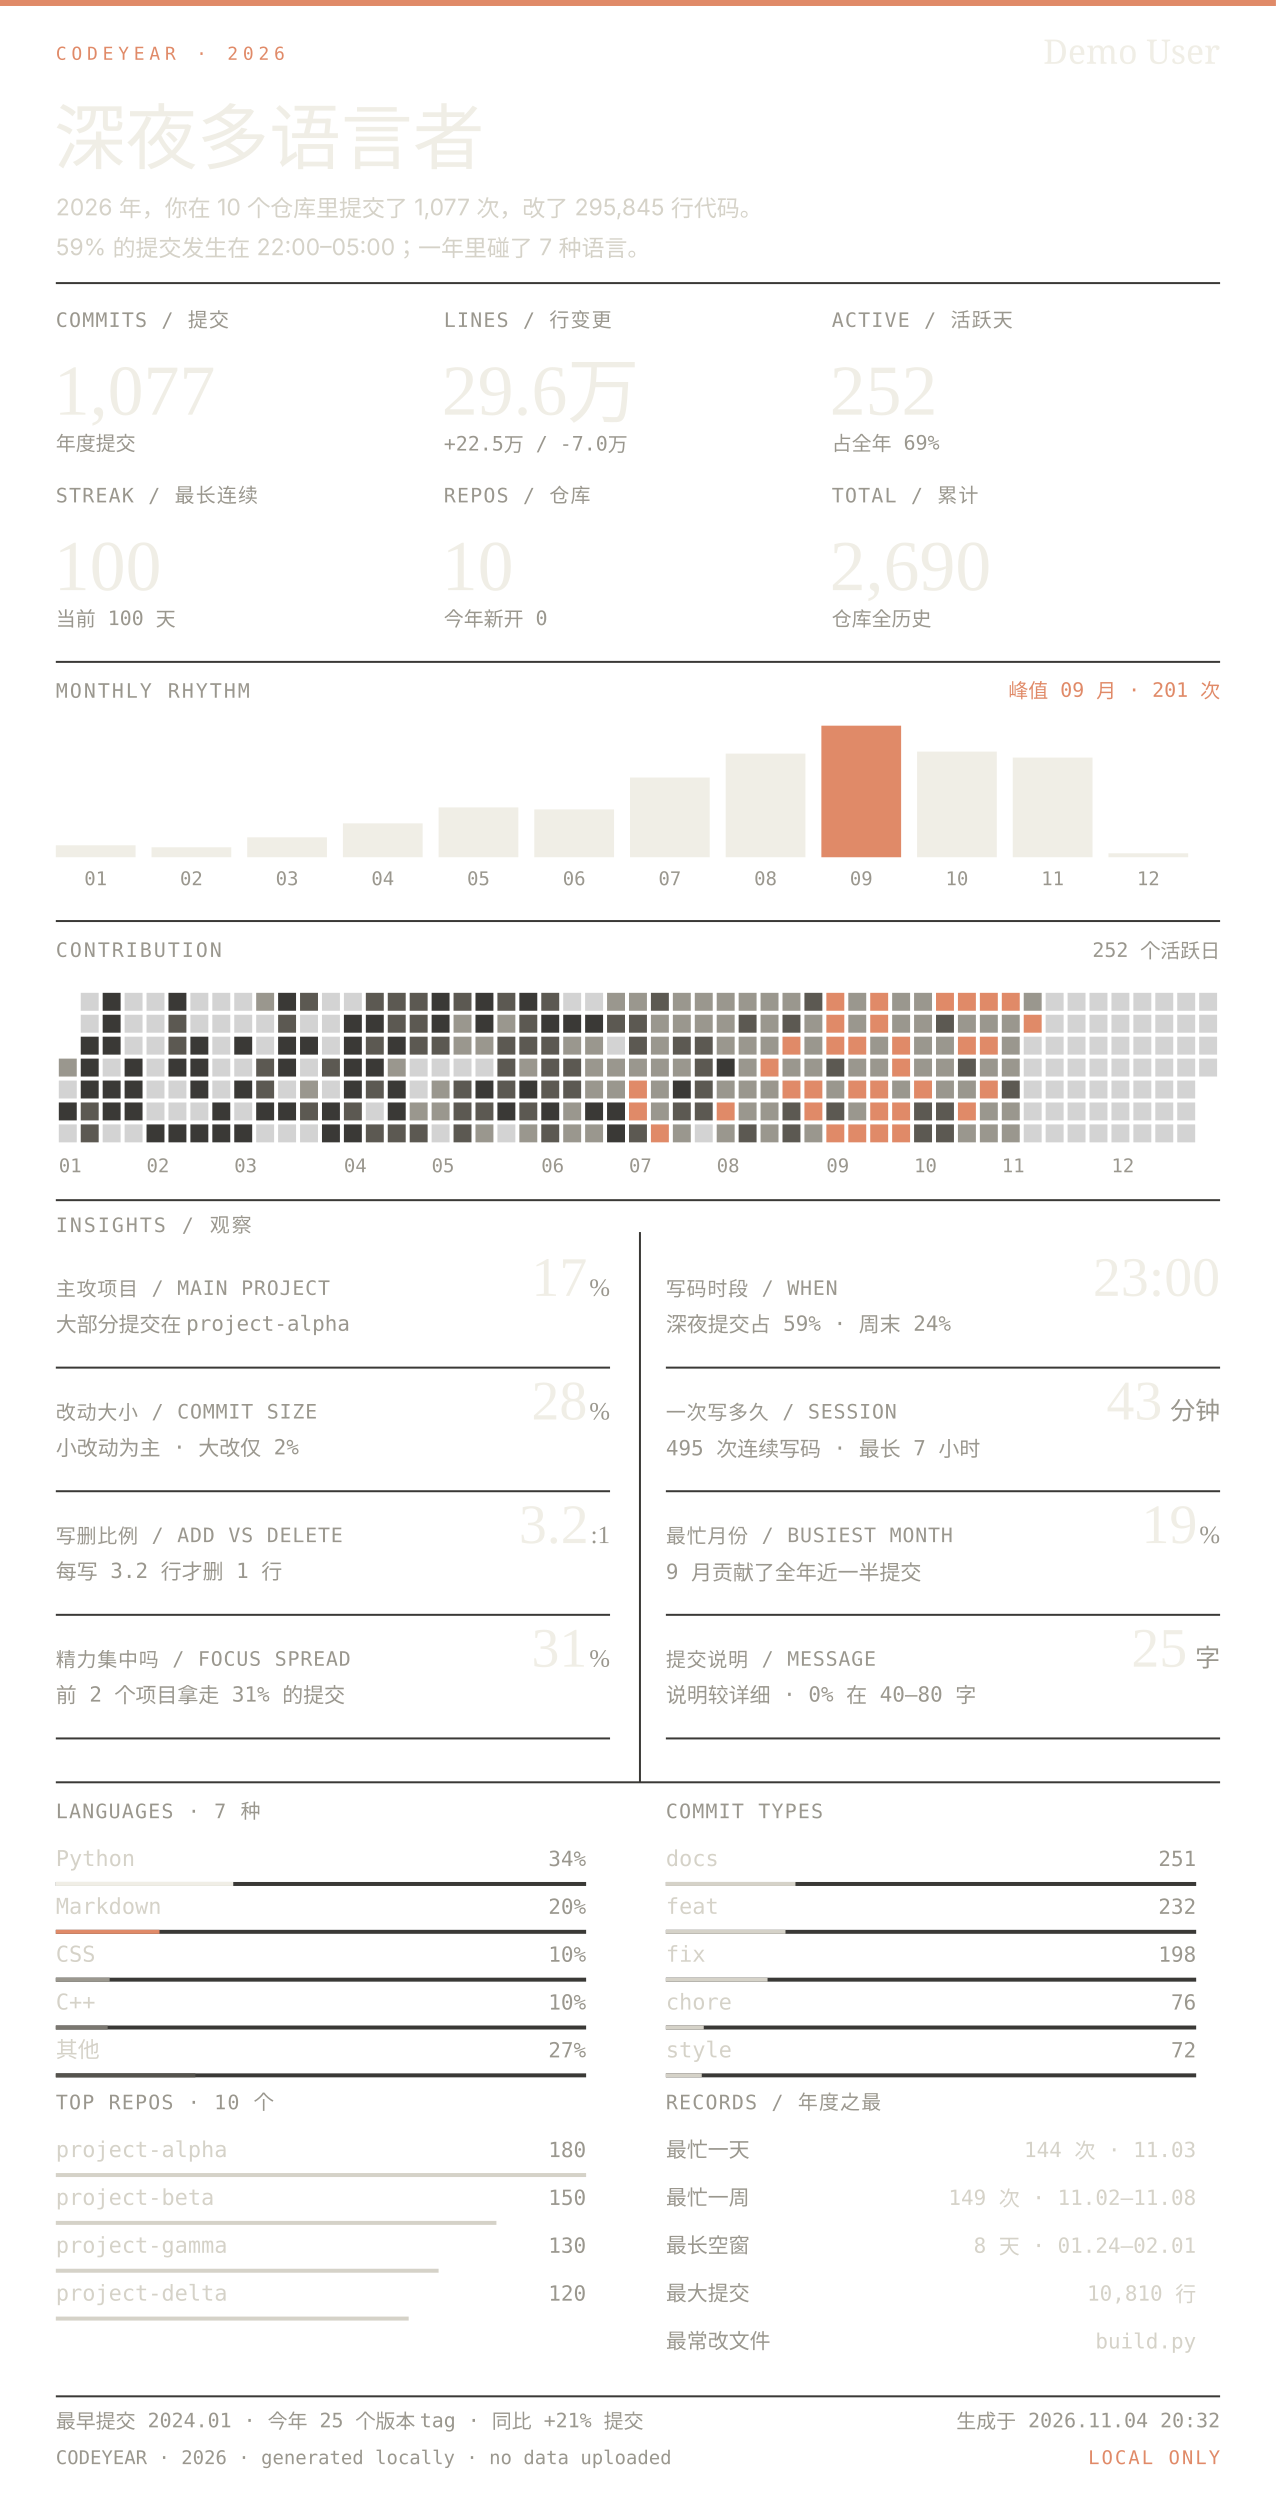
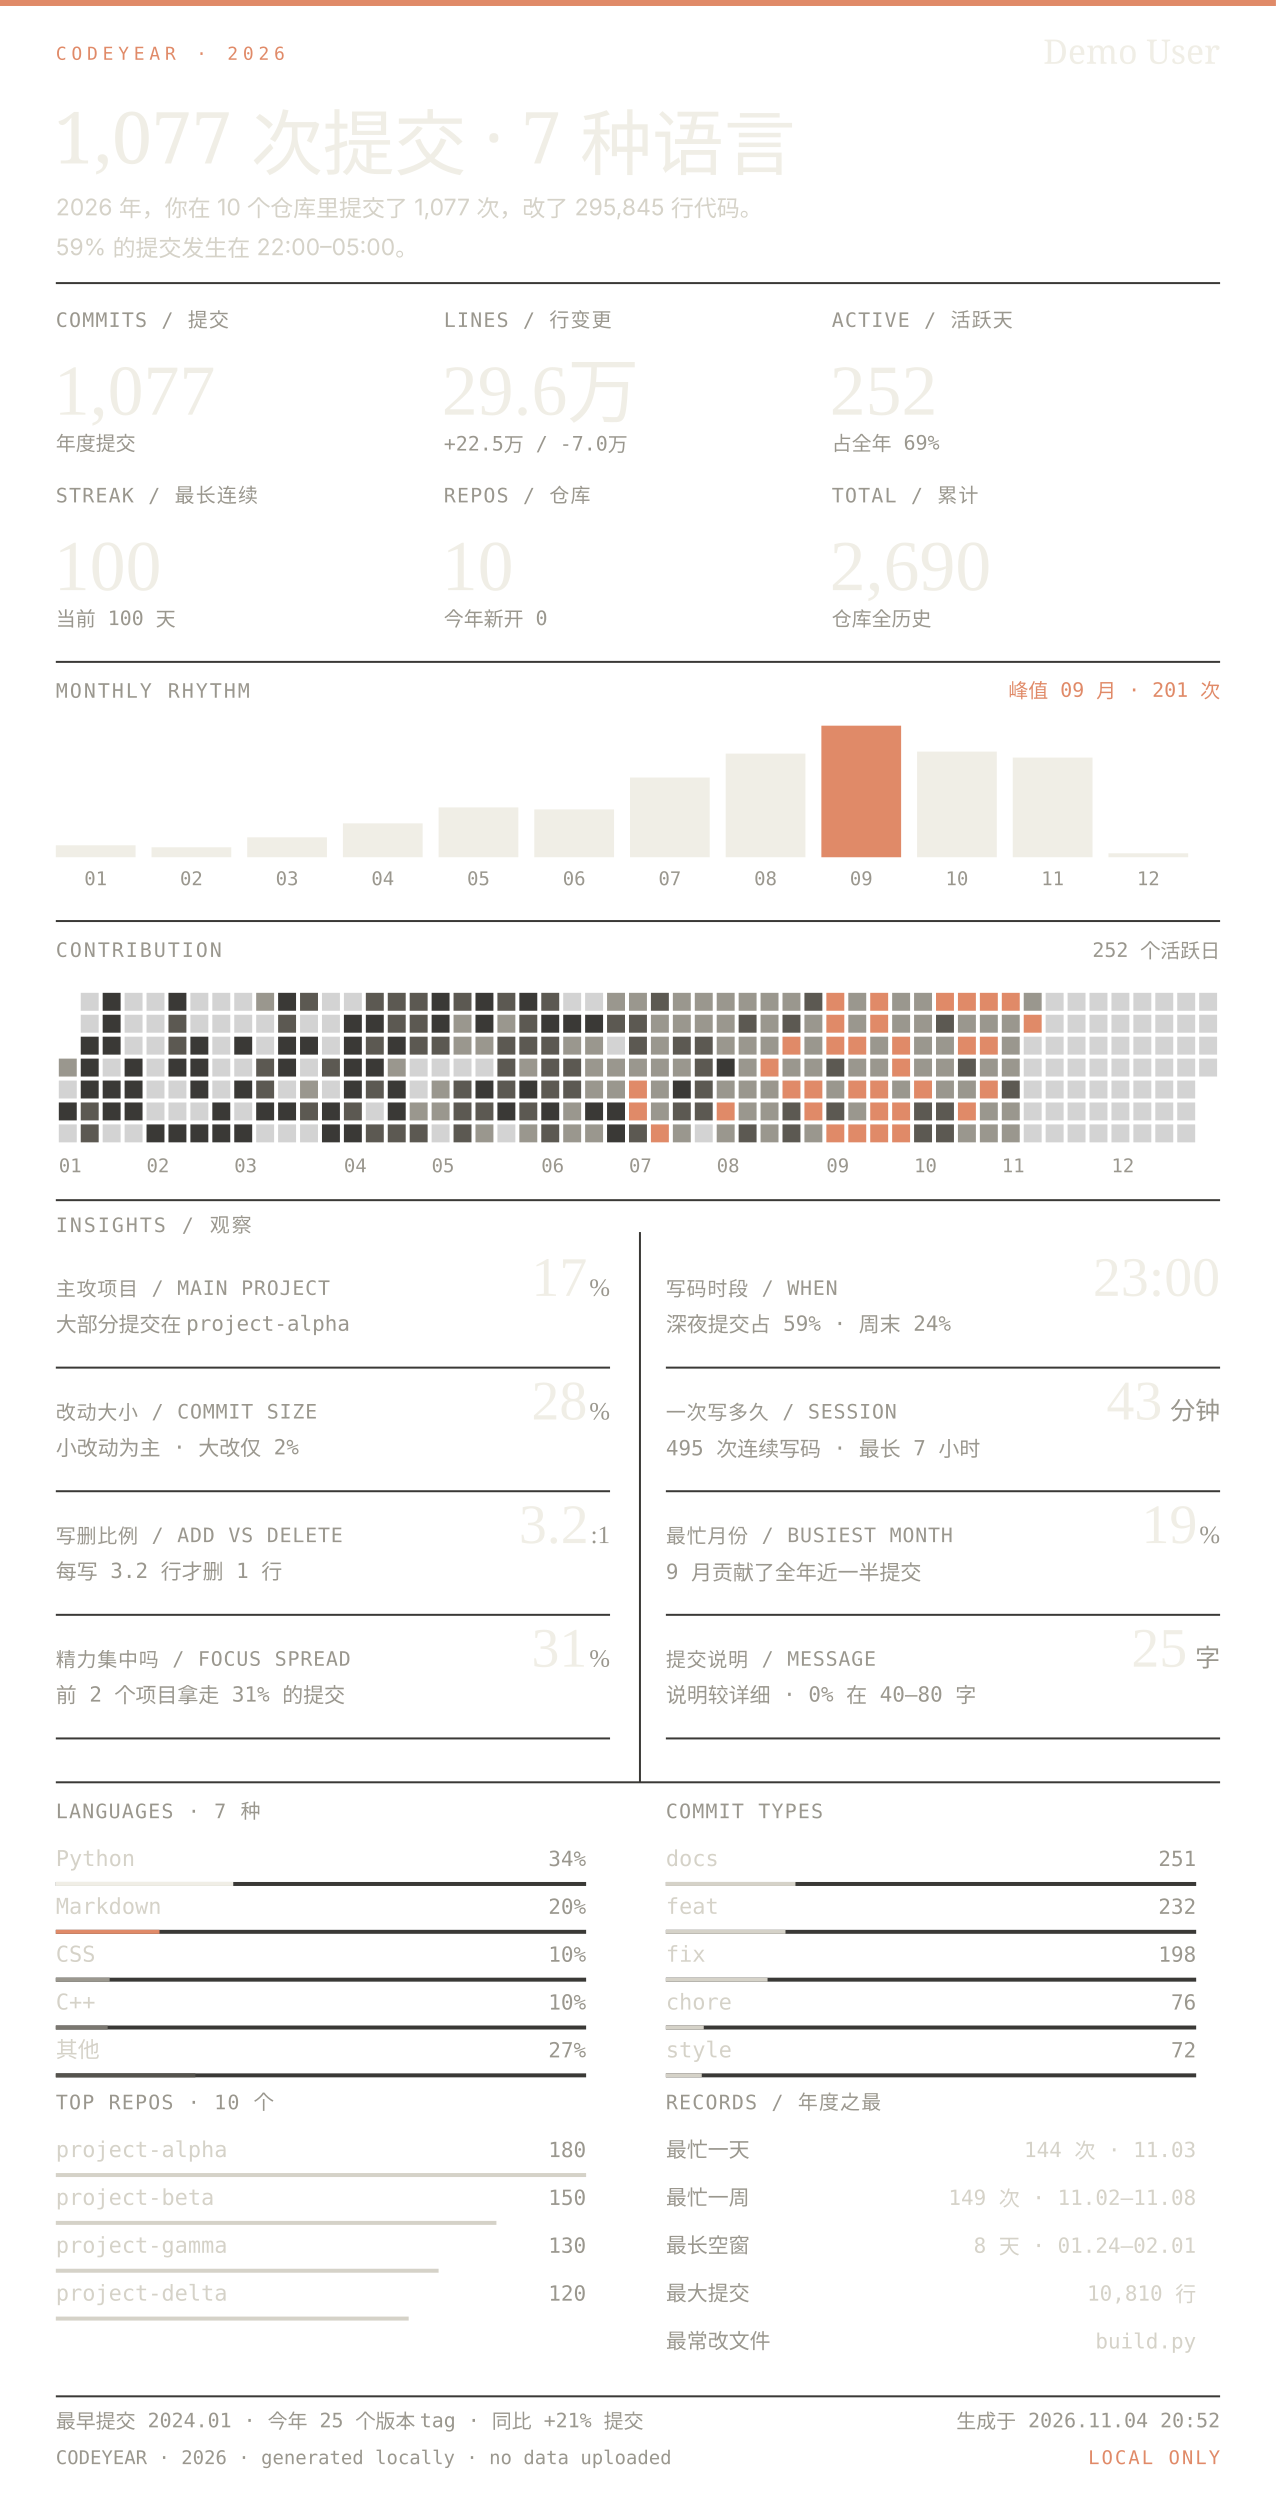
- <svg xmlns="http://www.w3.org/2000/svg" width="640" height="1254" viewBox="0 0 640 1254" role="img" aria-label="Demo User · CodeYear 2026 · 深夜多语言者">
+ <svg xmlns="http://www.w3.org/2000/svg" width="640" height="1254" viewBox="0 0 640 1254" role="img" aria-label="Demo User · CodeYear 2026 · 1,077 次提交 · 7 种语言">
  <rect x="0" y="0" width="640" height="3" fill="#e08a68" />
  <text x="28" y="30" font-family="Consolas, 'SFMono-Regular', Menlo, monospace" font-size="9" fill="#e08a68" letter-spacing="2.4">CODEYEAR · 2026</text>
  <text x="612" y="32" font-family="Georgia, 'Songti SC', SimSun, serif" font-size="17" fill="#f0eee6" text-anchor="end">Demo User</text>
-   <text x="27" y="82" font-family="Georgia, 'Songti SC', SimSun, serif" font-size="36" fill="#f0eee6">深夜多语言者</text>
+   <text x="27" y="82" font-family="Georgia, 'Songti SC', SimSun, serif" font-size="36" fill="#f0eee6">1,077 次提交 · 7 种语言</text>
  <text x="28" y="108" font-family="-apple-system, 'Segoe UI', 'Microsoft YaHei', sans-serif" font-size="11.5" fill="#d5d2c8">2026 年，你在 10 个仓库里提交了 1,077 次，改了 295,845 行代码。</text>
-   <text x="28" y="128" font-family="-apple-system, 'Segoe UI', 'Microsoft YaHei', sans-serif" font-size="11.5" fill="#d5d2c8">59% 的提交发生在 22:00–05:00；一年里碰了 7 种语言。</text>
+   <text x="28" y="128" font-family="-apple-system, 'Segoe UI', 'Microsoft YaHei', sans-serif" font-size="11.5" fill="#d5d2c8">59% 的提交发生在 22:00–05:00。</text>
  <line x1="28" y1="142" x2="612" y2="142" stroke="#3a3936" />
  <text x="28.0" y="164" font-family="Consolas, 'SFMono-Regular', Menlo, monospace" font-size="10" fill="#9a978e" letter-spacing="0.6">COMMITS / 提交</text>
  <text x="27.0" y="208" font-family="Cambria, 'Times New Roman', 'Songti SC', SimSun, serif" font-size="36" fill="#f0eee6">1,077</text>
  <text x="28.0" y="226" font-family="Consolas, 'SFMono-Regular', Menlo, monospace" font-size="10" fill="#9a978e">年度提交</text>
  <text x="222.6" y="164" font-family="Consolas, 'SFMono-Regular', Menlo, monospace" font-size="10" fill="#9a978e" letter-spacing="0.6">LINES / 行变更</text>
  <text x="221.6" y="208" font-family="Cambria, 'Times New Roman', 'Songti SC', SimSun, serif" font-size="36" fill="#f0eee6">29.6万</text>
  <text x="222.6" y="226" font-family="Consolas, 'SFMono-Regular', Menlo, monospace" font-size="10" fill="#9a978e">+22.5万 / -7.0万</text>
  <text x="417.2" y="164" font-family="Consolas, 'SFMono-Regular', Menlo, monospace" font-size="10" fill="#9a978e" letter-spacing="0.6">ACTIVE / 活跃天</text>
  <text x="416.2" y="208" font-family="Cambria, 'Times New Roman', 'Songti SC', SimSun, serif" font-size="36" fill="#f0eee6">252</text>
  <text x="417.2" y="226" font-family="Consolas, 'SFMono-Regular', Menlo, monospace" font-size="10" fill="#9a978e">占全年 69%</text>
  <text x="28.0" y="252" font-family="Consolas, 'SFMono-Regular', Menlo, monospace" font-size="10" fill="#9a978e" letter-spacing="0.6">STREAK / 最长连续</text>
  <text x="27.0" y="296" font-family="Cambria, 'Times New Roman', 'Songti SC', SimSun, serif" font-size="36" fill="#f0eee6">100</text>
  <text x="28.0" y="314" font-family="Consolas, 'SFMono-Regular', Menlo, monospace" font-size="10" fill="#9a978e">当前 100 天</text>
  <text x="222.6" y="252" font-family="Consolas, 'SFMono-Regular', Menlo, monospace" font-size="10" fill="#9a978e" letter-spacing="0.6">REPOS / 仓库</text>
  <text x="221.6" y="296" font-family="Cambria, 'Times New Roman', 'Songti SC', SimSun, serif" font-size="36" fill="#f0eee6">10</text>
  <text x="222.6" y="314" font-family="Consolas, 'SFMono-Regular', Menlo, monospace" font-size="10" fill="#9a978e">今年新开 0</text>
  <text x="417.2" y="252" font-family="Consolas, 'SFMono-Regular', Menlo, monospace" font-size="10" fill="#9a978e" letter-spacing="0.6">TOTAL / 累计</text>
  <text x="416.2" y="296" font-family="Cambria, 'Times New Roman', 'Songti SC', SimSun, serif" font-size="36" fill="#f0eee6">2,690</text>
  <text x="417.2" y="314" font-family="Consolas, 'SFMono-Regular', Menlo, monospace" font-size="10" fill="#9a978e">仓库全历史</text>
  <line x1="28" y1="332" x2="612" y2="332" stroke="#3a3936" />
  <text x="28" y="350" font-family="Consolas, 'SFMono-Regular', Menlo, monospace" font-size="10" fill="#9a978e" letter-spacing="1">MONTHLY RHYTHM</text>
  <text x="612" y="350" font-family="Consolas, 'SFMono-Regular', Menlo, monospace" font-size="10" fill="#e08a68" text-anchor="end">峰值 09 月 · 201 次</text>
  <rect x="28" y="424" width="40" height="6" fill="#f0eee6" />
  <text x="48.0" y="444" font-family="Consolas, 'SFMono-Regular', Menlo, monospace" font-size="9.5" fill="#9a978e" text-anchor="middle">01</text>
  <rect x="76" y="425" width="40" height="5" fill="#f0eee6" />
  <text x="96.0" y="444" font-family="Consolas, 'SFMono-Regular', Menlo, monospace" font-size="9.5" fill="#9a978e" text-anchor="middle">02</text>
  <rect x="124" y="420" width="40" height="10" fill="#f0eee6" />
  <text x="144.0" y="444" font-family="Consolas, 'SFMono-Regular', Menlo, monospace" font-size="9.5" fill="#9a978e" text-anchor="middle">03</text>
  <rect x="172" y="413" width="40" height="17" fill="#f0eee6" />
  <text x="192.0" y="444" font-family="Consolas, 'SFMono-Regular', Menlo, monospace" font-size="9.5" fill="#9a978e" text-anchor="middle">04</text>
  <rect x="220" y="405" width="40" height="25" fill="#f0eee6" />
  <text x="240.0" y="444" font-family="Consolas, 'SFMono-Regular', Menlo, monospace" font-size="9.5" fill="#9a978e" text-anchor="middle">05</text>
  <rect x="268" y="406" width="40" height="24" fill="#f0eee6" />
  <text x="288.0" y="444" font-family="Consolas, 'SFMono-Regular', Menlo, monospace" font-size="9.5" fill="#9a978e" text-anchor="middle">06</text>
  <rect x="316" y="390" width="40" height="40" fill="#f0eee6" />
  <text x="336.0" y="444" font-family="Consolas, 'SFMono-Regular', Menlo, monospace" font-size="9.5" fill="#9a978e" text-anchor="middle">07</text>
  <rect x="364" y="378" width="40" height="52" fill="#f0eee6" />
  <text x="384.0" y="444" font-family="Consolas, 'SFMono-Regular', Menlo, monospace" font-size="9.5" fill="#9a978e" text-anchor="middle">08</text>
  <rect x="412" y="364" width="40" height="66" fill="#e08a68" />
  <text x="432.0" y="444" font-family="Consolas, 'SFMono-Regular', Menlo, monospace" font-size="9.5" fill="#9a978e" text-anchor="middle">09</text>
  <rect x="460" y="377" width="40" height="53" fill="#f0eee6" />
  <text x="480.0" y="444" font-family="Consolas, 'SFMono-Regular', Menlo, monospace" font-size="9.5" fill="#9a978e" text-anchor="middle">10</text>
  <rect x="508" y="380" width="40" height="50" fill="#f0eee6" />
  <text x="528.0" y="444" font-family="Consolas, 'SFMono-Regular', Menlo, monospace" font-size="9.5" fill="#9a978e" text-anchor="middle">11</text>
  <rect x="556" y="428" width="40" height="2" fill="#f0eee6" />
  <text x="576.0" y="444" font-family="Consolas, 'SFMono-Regular', Menlo, monospace" font-size="9.5" fill="#9a978e" text-anchor="middle">12</text>
  <line x1="28" y1="462" x2="612" y2="462" stroke="#3a3936" />
  <text x="28" y="480" font-family="Consolas, 'SFMono-Regular', Menlo, monospace" font-size="10" fill="#9a978e" letter-spacing="1">CONTRIBUTION</text>
  <text x="612" y="480" font-family="Consolas, 'SFMono-Regular', Menlo, monospace" font-size="10" fill="#9a978e" text-anchor="end">252 个活跃日</text>
  <rect x="29.5" y="531" width="9" height="9" fill="#9a978e" />
  <rect x="29.5" y="542" width="9" height="9" fill="#262623" fill-opacity="0.2" />
  <rect x="29.5" y="553" width="9" height="9" fill="#3a3936" />
  <rect x="29.5" y="564" width="9" height="9" fill="#262623" fill-opacity="0.2" />
  <rect x="40.5" y="498" width="9" height="9" fill="#262623" fill-opacity="0.2" />
  <rect x="40.5" y="509" width="9" height="9" fill="#262623" fill-opacity="0.2" />
  <rect x="40.5" y="520" width="9" height="9" fill="#3a3936" />
  <rect x="40.5" y="531" width="9" height="9" fill="#3a3936" />
  <rect x="40.5" y="542" width="9" height="9" fill="#3a3936" />
  <rect x="40.5" y="553" width="9" height="9" fill="#5c5952" />
  <rect x="40.5" y="564" width="9" height="9" fill="#5c5952" />
  <rect x="51.5" y="498" width="9" height="9" fill="#3a3936" />
  <rect x="51.5" y="509" width="9" height="9" fill="#3a3936" />
  <rect x="51.5" y="520" width="9" height="9" fill="#3a3936" />
  <rect x="51.5" y="531" width="9" height="9" fill="#262623" fill-opacity="0.2" />
  <rect x="51.5" y="542" width="9" height="9" fill="#3a3936" />
  <rect x="51.5" y="553" width="9" height="9" fill="#3a3936" />
  <rect x="51.5" y="564" width="9" height="9" fill="#262623" fill-opacity="0.2" />
  <rect x="62.5" y="498" width="9" height="9" fill="#262623" fill-opacity="0.2" />
  <rect x="62.5" y="509" width="9" height="9" fill="#262623" fill-opacity="0.2" />
  <rect x="62.5" y="520" width="9" height="9" fill="#262623" fill-opacity="0.2" />
  <rect x="62.5" y="531" width="9" height="9" fill="#3a3936" />
  <rect x="62.5" y="542" width="9" height="9" fill="#3a3936" />
  <rect x="62.5" y="553" width="9" height="9" fill="#3a3936" />
  <rect x="62.5" y="564" width="9" height="9" fill="#262623" fill-opacity="0.2" />
  <rect x="73.5" y="498" width="9" height="9" fill="#262623" fill-opacity="0.2" />
  <rect x="73.5" y="509" width="9" height="9" fill="#262623" fill-opacity="0.2" />
  <rect x="73.5" y="520" width="9" height="9" fill="#262623" fill-opacity="0.2" />
  <rect x="73.5" y="531" width="9" height="9" fill="#262623" fill-opacity="0.2" />
  <rect x="73.5" y="542" width="9" height="9" fill="#262623" fill-opacity="0.2" />
  <rect x="73.5" y="553" width="9" height="9" fill="#262623" fill-opacity="0.2" />
  <rect x="73.5" y="564" width="9" height="9" fill="#3a3936" />
  <rect x="84.5" y="498" width="9" height="9" fill="#3a3936" />
  <rect x="84.5" y="509" width="9" height="9" fill="#5c5952" />
  <rect x="84.5" y="520" width="9" height="9" fill="#5c5952" />
  <rect x="84.5" y="531" width="9" height="9" fill="#3a3936" />
  <rect x="84.5" y="542" width="9" height="9" fill="#262623" fill-opacity="0.2" />
  <rect x="84.5" y="553" width="9" height="9" fill="#262623" fill-opacity="0.2" />
  <rect x="84.5" y="564" width="9" height="9" fill="#3a3936" />
  <rect x="95.5" y="498" width="9" height="9" fill="#262623" fill-opacity="0.2" />
  <rect x="95.5" y="509" width="9" height="9" fill="#262623" fill-opacity="0.2" />
  <rect x="95.5" y="520" width="9" height="9" fill="#3a3936" />
  <rect x="95.5" y="531" width="9" height="9" fill="#3a3936" />
  <rect x="95.5" y="542" width="9" height="9" fill="#3a3936" />
  <rect x="95.5" y="553" width="9" height="9" fill="#262623" fill-opacity="0.2" />
  <rect x="95.5" y="564" width="9" height="9" fill="#3a3936" />
  <rect x="106.5" y="498" width="9" height="9" fill="#262623" fill-opacity="0.2" />
  <rect x="106.5" y="509" width="9" height="9" fill="#262623" fill-opacity="0.2" />
  <rect x="106.5" y="520" width="9" height="9" fill="#262623" fill-opacity="0.2" />
  <rect x="106.5" y="531" width="9" height="9" fill="#262623" fill-opacity="0.2" />
  <rect x="106.5" y="542" width="9" height="9" fill="#262623" fill-opacity="0.2" />
  <rect x="106.5" y="553" width="9" height="9" fill="#3a3936" />
  <rect x="106.5" y="564" width="9" height="9" fill="#3a3936" />
  <rect x="117.5" y="498" width="9" height="9" fill="#262623" fill-opacity="0.2" />
  <rect x="117.5" y="509" width="9" height="9" fill="#262623" fill-opacity="0.2" />
  <rect x="117.5" y="520" width="9" height="9" fill="#3a3936" />
  <rect x="117.5" y="531" width="9" height="9" fill="#262623" fill-opacity="0.2" />
  <rect x="117.5" y="542" width="9" height="9" fill="#3a3936" />
  <rect x="117.5" y="553" width="9" height="9" fill="#262623" fill-opacity="0.2" />
  <rect x="117.5" y="564" width="9" height="9" fill="#3a3936" />
  <rect x="128.5" y="498" width="9" height="9" fill="#9a978e" />
  <rect x="128.5" y="509" width="9" height="9" fill="#262623" fill-opacity="0.2" />
  <rect x="128.5" y="520" width="9" height="9" fill="#262623" fill-opacity="0.2" />
  <rect x="128.5" y="531" width="9" height="9" fill="#5c5952" />
  <rect x="128.5" y="542" width="9" height="9" fill="#5c5952" />
  <rect x="128.5" y="553" width="9" height="9" fill="#3a3936" />
  <rect x="128.5" y="564" width="9" height="9" fill="#262623" fill-opacity="0.2" />
  <rect x="139.5" y="498" width="9" height="9" fill="#3a3936" />
  <rect x="139.5" y="509" width="9" height="9" fill="#5c5952" />
  <rect x="139.5" y="520" width="9" height="9" fill="#3a3936" />
  <rect x="139.5" y="531" width="9" height="9" fill="#3a3936" />
  <rect x="139.5" y="542" width="9" height="9" fill="#262623" fill-opacity="0.2" />
  <rect x="139.5" y="553" width="9" height="9" fill="#3a3936" />
  <rect x="139.5" y="564" width="9" height="9" fill="#262623" fill-opacity="0.2" />
  <rect x="150.5" y="498" width="9" height="9" fill="#5c5952" />
  <rect x="150.5" y="509" width="9" height="9" fill="#262623" fill-opacity="0.2" />
  <rect x="150.5" y="520" width="9" height="9" fill="#3a3936" />
  <rect x="150.5" y="531" width="9" height="9" fill="#262623" fill-opacity="0.2" />
  <rect x="150.5" y="542" width="9" height="9" fill="#9a978e" />
  <rect x="150.5" y="553" width="9" height="9" fill="#5c5952" />
  <rect x="150.5" y="564" width="9" height="9" fill="#262623" fill-opacity="0.2" />
  <rect x="161.5" y="498" width="9" height="9" fill="#262623" fill-opacity="0.2" />
  <rect x="161.5" y="509" width="9" height="9" fill="#262623" fill-opacity="0.2" />
  <rect x="161.5" y="520" width="9" height="9" fill="#262623" fill-opacity="0.2" />
  <rect x="161.5" y="531" width="9" height="9" fill="#5c5952" />
  <rect x="161.5" y="542" width="9" height="9" fill="#262623" fill-opacity="0.2" />
  <rect x="161.5" y="553" width="9" height="9" fill="#3a3936" />
  <rect x="161.5" y="564" width="9" height="9" fill="#3a3936" />
  <rect x="172.5" y="498" width="9" height="9" fill="#262623" fill-opacity="0.2" />
  <rect x="172.5" y="509" width="9" height="9" fill="#3a3936" />
  <rect x="172.5" y="520" width="9" height="9" fill="#3a3936" />
  <rect x="172.5" y="531" width="9" height="9" fill="#3a3936" />
  <rect x="172.5" y="542" width="9" height="9" fill="#3a3936" />
  <rect x="172.5" y="553" width="9" height="9" fill="#5c5952" />
  <rect x="172.5" y="564" width="9" height="9" fill="#3a3936" />
  <rect x="183.5" y="498" width="9" height="9" fill="#5c5952" />
  <rect x="183.5" y="509" width="9" height="9" fill="#3a3936" />
  <rect x="183.5" y="520" width="9" height="9" fill="#5c5952" />
  <rect x="183.5" y="531" width="9" height="9" fill="#3a3936" />
  <rect x="183.5" y="542" width="9" height="9" fill="#5c5952" />
  <rect x="183.5" y="553" width="9" height="9" fill="#262623" fill-opacity="0.2" />
  <rect x="183.5" y="564" width="9" height="9" fill="#5c5952" />
  <rect x="194.5" y="498" width="9" height="9" fill="#5c5952" />
  <rect x="194.5" y="509" width="9" height="9" fill="#5c5952" />
  <rect x="194.5" y="520" width="9" height="9" fill="#3a3936" />
  <rect x="194.5" y="531" width="9" height="9" fill="#9a978e" />
  <rect x="194.5" y="542" width="9" height="9" fill="#3a3936" />
  <rect x="194.5" y="553" width="9" height="9" fill="#3a3936" />
  <rect x="194.5" y="564" width="9" height="9" fill="#5c5952" />
  <rect x="205.5" y="498" width="9" height="9" fill="#5c5952" />
  <rect x="205.5" y="509" width="9" height="9" fill="#5c5952" />
  <rect x="205.5" y="520" width="9" height="9" fill="#5c5952" />
  <rect x="205.5" y="531" width="9" height="9" fill="#262623" fill-opacity="0.2" />
  <rect x="205.5" y="542" width="9" height="9" fill="#262623" fill-opacity="0.2" />
  <rect x="205.5" y="553" width="9" height="9" fill="#9a978e" />
  <rect x="205.5" y="564" width="9" height="9" fill="#5c5952" />
  <rect x="216.5" y="498" width="9" height="9" fill="#3a3936" />
  <rect x="216.5" y="509" width="9" height="9" fill="#3a3936" />
  <rect x="216.5" y="520" width="9" height="9" fill="#5c5952" />
  <rect x="216.5" y="531" width="9" height="9" fill="#262623" fill-opacity="0.2" />
  <rect x="216.5" y="542" width="9" height="9" fill="#9a978e" />
  <rect x="216.5" y="553" width="9" height="9" fill="#9a978e" />
  <rect x="216.5" y="564" width="9" height="9" fill="#262623" fill-opacity="0.2" />
  <rect x="227.5" y="498" width="9" height="9" fill="#5c5952" />
  <rect x="227.5" y="509" width="9" height="9" fill="#9a978e" />
  <rect x="227.5" y="520" width="9" height="9" fill="#9a978e" />
  <rect x="227.5" y="531" width="9" height="9" fill="#262623" fill-opacity="0.2" />
  <rect x="227.5" y="542" width="9" height="9" fill="#5c5952" />
  <rect x="227.5" y="553" width="9" height="9" fill="#5c5952" />
  <rect x="227.5" y="564" width="9" height="9" fill="#5c5952" />
  <rect x="238.5" y="498" width="9" height="9" fill="#3a3936" />
  <rect x="238.5" y="509" width="9" height="9" fill="#3a3936" />
  <rect x="238.5" y="520" width="9" height="9" fill="#9a978e" />
  <rect x="238.5" y="531" width="9" height="9" fill="#262623" fill-opacity="0.2" />
  <rect x="238.5" y="542" width="9" height="9" fill="#3a3936" />
  <rect x="238.5" y="553" width="9" height="9" fill="#5c5952" />
  <rect x="238.5" y="564" width="9" height="9" fill="#9a978e" />
  <rect x="249.5" y="498" width="9" height="9" fill="#5c5952" />
  <rect x="249.5" y="509" width="9" height="9" fill="#9a978e" />
  <rect x="249.5" y="520" width="9" height="9" fill="#5c5952" />
  <rect x="249.5" y="531" width="9" height="9" fill="#5c5952" />
  <rect x="249.5" y="542" width="9" height="9" fill="#5c5952" />
  <rect x="249.5" y="553" width="9" height="9" fill="#3a3936" />
  <rect x="249.5" y="564" width="9" height="9" fill="#262623" fill-opacity="0.2" />
  <rect x="260.5" y="498" width="9" height="9" fill="#3a3936" />
  <rect x="260.5" y="509" width="9" height="9" fill="#5c5952" />
  <rect x="260.5" y="520" width="9" height="9" fill="#5c5952" />
  <rect x="260.5" y="531" width="9" height="9" fill="#9a978e" />
  <rect x="260.5" y="542" width="9" height="9" fill="#3a3936" />
  <rect x="260.5" y="553" width="9" height="9" fill="#5c5952" />
  <rect x="260.5" y="564" width="9" height="9" fill="#9a978e" />
  <rect x="271.5" y="498" width="9" height="9" fill="#5c5952" />
  <rect x="271.5" y="509" width="9" height="9" fill="#3a3936" />
  <rect x="271.5" y="520" width="9" height="9" fill="#5c5952" />
  <rect x="271.5" y="531" width="9" height="9" fill="#5c5952" />
  <rect x="271.5" y="542" width="9" height="9" fill="#5c5952" />
  <rect x="271.5" y="553" width="9" height="9" fill="#3a3936" />
  <rect x="271.5" y="564" width="9" height="9" fill="#5c5952" />
  <rect x="282.5" y="498" width="9" height="9" fill="#262623" fill-opacity="0.2" />
  <rect x="282.5" y="509" width="9" height="9" fill="#3a3936" />
  <rect x="282.5" y="520" width="9" height="9" fill="#9a978e" />
  <rect x="282.5" y="531" width="9" height="9" fill="#5c5952" />
  <rect x="282.5" y="542" width="9" height="9" fill="#5c5952" />
  <rect x="282.5" y="553" width="9" height="9" fill="#9a978e" />
  <rect x="282.5" y="564" width="9" height="9" fill="#9a978e" />
  <rect x="293.5" y="498" width="9" height="9" fill="#262623" fill-opacity="0.2" />
  <rect x="293.5" y="509" width="9" height="9" fill="#3a3936" />
  <rect x="293.5" y="520" width="9" height="9" fill="#9a978e" />
  <rect x="293.5" y="531" width="9" height="9" fill="#9a978e" />
  <rect x="293.5" y="542" width="9" height="9" fill="#9a978e" />
  <rect x="293.5" y="553" width="9" height="9" fill="#3a3936" />
  <rect x="293.5" y="564" width="9" height="9" fill="#9a978e" />
  <rect x="304.5" y="498" width="9" height="9" fill="#9a978e" />
  <rect x="304.5" y="509" width="9" height="9" fill="#5c5952" />
  <rect x="304.5" y="520" width="9" height="9" fill="#262623" fill-opacity="0.2" />
  <rect x="304.5" y="531" width="9" height="9" fill="#9a978e" />
  <rect x="304.5" y="542" width="9" height="9" fill="#9a978e" />
  <rect x="304.5" y="553" width="9" height="9" fill="#3a3936" />
  <rect x="304.5" y="564" width="9" height="9" fill="#3a3936" />
  <rect x="315.5" y="498" width="9" height="9" fill="#9a978e" />
  <rect x="315.5" y="509" width="9" height="9" fill="#5c5952" />
  <rect x="315.5" y="520" width="9" height="9" fill="#5c5952" />
  <rect x="315.5" y="531" width="9" height="9" fill="#9a978e" />
  <rect x="315.5" y="542" width="9" height="9" fill="#e08a68" />
  <rect x="315.5" y="553" width="9" height="9" fill="#e08a68" />
  <rect x="315.5" y="564" width="9" height="9" fill="#5c5952" />
  <rect x="326.5" y="498" width="9" height="9" fill="#5c5952" />
  <rect x="326.5" y="509" width="9" height="9" fill="#9a978e" />
  <rect x="326.5" y="520" width="9" height="9" fill="#9a978e" />
  <rect x="326.5" y="531" width="9" height="9" fill="#9a978e" />
  <rect x="326.5" y="542" width="9" height="9" fill="#9a978e" />
  <rect x="326.5" y="553" width="9" height="9" fill="#9a978e" />
  <rect x="326.5" y="564" width="9" height="9" fill="#e08a68" />
  <rect x="337.5" y="498" width="9" height="9" fill="#9a978e" />
  <rect x="337.5" y="509" width="9" height="9" fill="#9a978e" />
  <rect x="337.5" y="520" width="9" height="9" fill="#5c5952" />
  <rect x="337.5" y="531" width="9" height="9" fill="#9a978e" />
  <rect x="337.5" y="542" width="9" height="9" fill="#3a3936" />
  <rect x="337.5" y="553" width="9" height="9" fill="#5c5952" />
  <rect x="337.5" y="564" width="9" height="9" fill="#9a978e" />
  <rect x="348.5" y="498" width="9" height="9" fill="#9a978e" />
  <rect x="348.5" y="509" width="9" height="9" fill="#9a978e" />
  <rect x="348.5" y="520" width="9" height="9" fill="#5c5952" />
  <rect x="348.5" y="531" width="9" height="9" fill="#5c5952" />
  <rect x="348.5" y="542" width="9" height="9" fill="#5c5952" />
  <rect x="348.5" y="553" width="9" height="9" fill="#5c5952" />
  <rect x="348.5" y="564" width="9" height="9" fill="#262623" fill-opacity="0.2" />
  <rect x="359.5" y="498" width="9" height="9" fill="#9a978e" />
  <rect x="359.5" y="509" width="9" height="9" fill="#9a978e" />
  <rect x="359.5" y="520" width="9" height="9" fill="#9a978e" />
  <rect x="359.5" y="531" width="9" height="9" fill="#3a3936" />
  <rect x="359.5" y="542" width="9" height="9" fill="#9a978e" />
  <rect x="359.5" y="553" width="9" height="9" fill="#e08a68" />
  <rect x="359.5" y="564" width="9" height="9" fill="#9a978e" />
  <rect x="370.5" y="498" width="9" height="9" fill="#9a978e" />
  <rect x="370.5" y="509" width="9" height="9" fill="#5c5952" />
  <rect x="370.5" y="520" width="9" height="9" fill="#9a978e" />
  <rect x="370.5" y="531" width="9" height="9" fill="#9a978e" />
  <rect x="370.5" y="542" width="9" height="9" fill="#9a978e" />
  <rect x="370.5" y="553" width="9" height="9" fill="#9a978e" />
  <rect x="370.5" y="564" width="9" height="9" fill="#5c5952" />
  <rect x="381.5" y="498" width="9" height="9" fill="#9a978e" />
  <rect x="381.5" y="509" width="9" height="9" fill="#9a978e" />
  <rect x="381.5" y="520" width="9" height="9" fill="#9a978e" />
  <rect x="381.5" y="531" width="9" height="9" fill="#e08a68" />
  <rect x="381.5" y="542" width="9" height="9" fill="#9a978e" />
  <rect x="381.5" y="553" width="9" height="9" fill="#9a978e" />
  <rect x="381.5" y="564" width="9" height="9" fill="#9a978e" />
  <rect x="392.5" y="498" width="9" height="9" fill="#9a978e" />
  <rect x="392.5" y="509" width="9" height="9" fill="#5c5952" />
  <rect x="392.5" y="520" width="9" height="9" fill="#e08a68" />
  <rect x="392.5" y="531" width="9" height="9" fill="#9a978e" />
  <rect x="392.5" y="542" width="9" height="9" fill="#e08a68" />
  <rect x="392.5" y="553" width="9" height="9" fill="#5c5952" />
  <rect x="392.5" y="564" width="9" height="9" fill="#5c5952" />
  <rect x="403.5" y="498" width="9" height="9" fill="#5c5952" />
  <rect x="403.5" y="509" width="9" height="9" fill="#9a978e" />
  <rect x="403.5" y="520" width="9" height="9" fill="#9a978e" />
  <rect x="403.5" y="531" width="9" height="9" fill="#9a978e" />
  <rect x="403.5" y="542" width="9" height="9" fill="#e08a68" />
  <rect x="403.5" y="553" width="9" height="9" fill="#e08a68" />
  <rect x="403.5" y="564" width="9" height="9" fill="#9a978e" />
  <rect x="414.5" y="498" width="9" height="9" fill="#e08a68" />
  <rect x="414.5" y="509" width="9" height="9" fill="#e08a68" />
  <rect x="414.5" y="520" width="9" height="9" fill="#e08a68" />
  <rect x="414.5" y="531" width="9" height="9" fill="#5c5952" />
  <rect x="414.5" y="542" width="9" height="9" fill="#9a978e" />
  <rect x="414.5" y="553" width="9" height="9" fill="#5c5952" />
  <rect x="414.5" y="564" width="9" height="9" fill="#e08a68" />
  <rect x="425.5" y="498" width="9" height="9" fill="#9a978e" />
  <rect x="425.5" y="509" width="9" height="9" fill="#9a978e" />
  <rect x="425.5" y="520" width="9" height="9" fill="#e08a68" />
  <rect x="425.5" y="531" width="9" height="9" fill="#9a978e" />
  <rect x="425.5" y="542" width="9" height="9" fill="#e08a68" />
  <rect x="425.5" y="553" width="9" height="9" fill="#9a978e" />
  <rect x="425.5" y="564" width="9" height="9" fill="#e08a68" />
  <rect x="436.5" y="498" width="9" height="9" fill="#e08a68" />
  <rect x="436.5" y="509" width="9" height="9" fill="#e08a68" />
  <rect x="436.5" y="520" width="9" height="9" fill="#9a978e" />
  <rect x="436.5" y="531" width="9" height="9" fill="#9a978e" />
  <rect x="436.5" y="542" width="9" height="9" fill="#e08a68" />
  <rect x="436.5" y="553" width="9" height="9" fill="#e08a68" />
  <rect x="436.5" y="564" width="9" height="9" fill="#e08a68" />
  <rect x="447.5" y="498" width="9" height="9" fill="#9a978e" />
  <rect x="447.5" y="509" width="9" height="9" fill="#9a978e" />
  <rect x="447.5" y="520" width="9" height="9" fill="#e08a68" />
  <rect x="447.5" y="531" width="9" height="9" fill="#e08a68" />
  <rect x="447.5" y="542" width="9" height="9" fill="#9a978e" />
  <rect x="447.5" y="553" width="9" height="9" fill="#e08a68" />
  <rect x="447.5" y="564" width="9" height="9" fill="#e08a68" />
  <rect x="458.5" y="498" width="9" height="9" fill="#9a978e" />
  <rect x="458.5" y="509" width="9" height="9" fill="#9a978e" />
  <rect x="458.5" y="520" width="9" height="9" fill="#9a978e" />
  <rect x="458.5" y="531" width="9" height="9" fill="#9a978e" />
  <rect x="458.5" y="542" width="9" height="9" fill="#e08a68" />
  <rect x="458.5" y="553" width="9" height="9" fill="#5c5952" />
  <rect x="458.5" y="564" width="9" height="9" fill="#5c5952" />
  <rect x="469.5" y="498" width="9" height="9" fill="#e08a68" />
  <rect x="469.5" y="509" width="9" height="9" fill="#5c5952" />
  <rect x="469.5" y="520" width="9" height="9" fill="#9a978e" />
  <rect x="469.5" y="531" width="9" height="9" fill="#9a978e" />
  <rect x="469.5" y="542" width="9" height="9" fill="#9a978e" />
  <rect x="469.5" y="553" width="9" height="9" fill="#5c5952" />
  <rect x="469.5" y="564" width="9" height="9" fill="#5c5952" />
  <rect x="480.5" y="498" width="9" height="9" fill="#e08a68" />
  <rect x="480.5" y="509" width="9" height="9" fill="#9a978e" />
  <rect x="480.5" y="520" width="9" height="9" fill="#e08a68" />
  <rect x="480.5" y="531" width="9" height="9" fill="#5c5952" />
  <rect x="480.5" y="542" width="9" height="9" fill="#9a978e" />
  <rect x="480.5" y="553" width="9" height="9" fill="#e08a68" />
  <rect x="480.5" y="564" width="9" height="9" fill="#9a978e" />
  <rect x="491.5" y="498" width="9" height="9" fill="#e08a68" />
  <rect x="491.5" y="509" width="9" height="9" fill="#9a978e" />
  <rect x="491.5" y="520" width="9" height="9" fill="#e08a68" />
  <rect x="491.5" y="531" width="9" height="9" fill="#9a978e" />
  <rect x="491.5" y="542" width="9" height="9" fill="#e08a68" />
  <rect x="491.5" y="553" width="9" height="9" fill="#9a978e" />
  <rect x="491.5" y="564" width="9" height="9" fill="#9a978e" />
  <rect x="502.5" y="498" width="9" height="9" fill="#e08a68" />
  <rect x="502.5" y="509" width="9" height="9" fill="#9a978e" />
  <rect x="502.5" y="520" width="9" height="9" fill="#9a978e" />
  <rect x="502.5" y="531" width="9" height="9" fill="#9a978e" />
  <rect x="502.5" y="542" width="9" height="9" fill="#5c5952" />
  <rect x="502.5" y="553" width="9" height="9" fill="#9a978e" />
  <rect x="502.5" y="564" width="9" height="9" fill="#9a978e" />
  <rect x="513.5" y="498" width="9" height="9" fill="#9a978e" />
  <rect x="513.5" y="509" width="9" height="9" fill="#e08a68" />
  <rect x="513.5" y="520" width="9" height="9" fill="#262623" fill-opacity="0.2" />
  <rect x="513.5" y="531" width="9" height="9" fill="#262623" fill-opacity="0.2" />
  <rect x="513.5" y="542" width="9" height="9" fill="#262623" fill-opacity="0.2" />
  <rect x="513.5" y="553" width="9" height="9" fill="#262623" fill-opacity="0.2" />
  <rect x="513.5" y="564" width="9" height="9" fill="#262623" fill-opacity="0.2" />
  <rect x="524.5" y="498" width="9" height="9" fill="#262623" fill-opacity="0.2" />
  <rect x="524.5" y="509" width="9" height="9" fill="#262623" fill-opacity="0.2" />
  <rect x="524.5" y="520" width="9" height="9" fill="#262623" fill-opacity="0.2" />
  <rect x="524.5" y="531" width="9" height="9" fill="#262623" fill-opacity="0.2" />
  <rect x="524.5" y="542" width="9" height="9" fill="#262623" fill-opacity="0.2" />
  <rect x="524.5" y="553" width="9" height="9" fill="#262623" fill-opacity="0.2" />
  <rect x="524.5" y="564" width="9" height="9" fill="#262623" fill-opacity="0.2" />
  <rect x="535.5" y="498" width="9" height="9" fill="#262623" fill-opacity="0.2" />
  <rect x="535.5" y="509" width="9" height="9" fill="#262623" fill-opacity="0.2" />
  <rect x="535.5" y="520" width="9" height="9" fill="#262623" fill-opacity="0.2" />
  <rect x="535.5" y="531" width="9" height="9" fill="#262623" fill-opacity="0.2" />
  <rect x="535.5" y="542" width="9" height="9" fill="#262623" fill-opacity="0.2" />
  <rect x="535.5" y="553" width="9" height="9" fill="#262623" fill-opacity="0.2" />
  <rect x="535.5" y="564" width="9" height="9" fill="#262623" fill-opacity="0.2" />
  <rect x="546.5" y="498" width="9" height="9" fill="#262623" fill-opacity="0.2" />
  <rect x="546.5" y="509" width="9" height="9" fill="#262623" fill-opacity="0.2" />
  <rect x="546.5" y="520" width="9" height="9" fill="#262623" fill-opacity="0.2" />
  <rect x="546.5" y="531" width="9" height="9" fill="#262623" fill-opacity="0.2" />
  <rect x="546.5" y="542" width="9" height="9" fill="#262623" fill-opacity="0.2" />
  <rect x="546.5" y="553" width="9" height="9" fill="#262623" fill-opacity="0.2" />
  <rect x="546.5" y="564" width="9" height="9" fill="#262623" fill-opacity="0.2" />
  <rect x="557.5" y="498" width="9" height="9" fill="#262623" fill-opacity="0.2" />
  <rect x="557.5" y="509" width="9" height="9" fill="#262623" fill-opacity="0.2" />
  <rect x="557.5" y="520" width="9" height="9" fill="#262623" fill-opacity="0.2" />
  <rect x="557.5" y="531" width="9" height="9" fill="#262623" fill-opacity="0.2" />
  <rect x="557.5" y="542" width="9" height="9" fill="#262623" fill-opacity="0.2" />
  <rect x="557.5" y="553" width="9" height="9" fill="#262623" fill-opacity="0.2" />
  <rect x="557.5" y="564" width="9" height="9" fill="#262623" fill-opacity="0.2" />
  <rect x="568.5" y="498" width="9" height="9" fill="#262623" fill-opacity="0.2" />
  <rect x="568.5" y="509" width="9" height="9" fill="#262623" fill-opacity="0.2" />
  <rect x="568.5" y="520" width="9" height="9" fill="#262623" fill-opacity="0.2" />
  <rect x="568.5" y="531" width="9" height="9" fill="#262623" fill-opacity="0.2" />
  <rect x="568.5" y="542" width="9" height="9" fill="#262623" fill-opacity="0.2" />
  <rect x="568.5" y="553" width="9" height="9" fill="#262623" fill-opacity="0.2" />
  <rect x="568.5" y="564" width="9" height="9" fill="#262623" fill-opacity="0.2" />
  <rect x="579.5" y="498" width="9" height="9" fill="#262623" fill-opacity="0.2" />
  <rect x="579.5" y="509" width="9" height="9" fill="#262623" fill-opacity="0.2" />
  <rect x="579.5" y="520" width="9" height="9" fill="#262623" fill-opacity="0.2" />
  <rect x="579.5" y="531" width="9" height="9" fill="#262623" fill-opacity="0.2" />
  <rect x="579.5" y="542" width="9" height="9" fill="#262623" fill-opacity="0.2" />
  <rect x="579.5" y="553" width="9" height="9" fill="#262623" fill-opacity="0.2" />
  <rect x="579.5" y="564" width="9" height="9" fill="#262623" fill-opacity="0.2" />
  <rect x="590.5" y="498" width="9" height="9" fill="#262623" fill-opacity="0.2" />
  <rect x="590.5" y="509" width="9" height="9" fill="#262623" fill-opacity="0.2" />
  <rect x="590.5" y="520" width="9" height="9" fill="#262623" fill-opacity="0.2" />
  <rect x="590.5" y="531" width="9" height="9" fill="#262623" fill-opacity="0.2" />
  <rect x="590.5" y="542" width="9" height="9" fill="#262623" fill-opacity="0.2" />
  <rect x="590.5" y="553" width="9" height="9" fill="#262623" fill-opacity="0.2" />
  <rect x="590.5" y="564" width="9" height="9" fill="#262623" fill-opacity="0.2" />
  <rect x="601.5" y="498" width="9" height="9" fill="#262623" fill-opacity="0.2" />
  <rect x="601.5" y="509" width="9" height="9" fill="#262623" fill-opacity="0.2" />
  <rect x="601.5" y="520" width="9" height="9" fill="#262623" fill-opacity="0.2" />
  <rect x="601.5" y="531" width="9" height="9" fill="#262623" fill-opacity="0.2" />
  <text x="29.5" y="588" font-family="Consolas, 'SFMono-Regular', Menlo, monospace" font-size="9.5" fill="#9a978e">01</text>
  <text x="73.5" y="588" font-family="Consolas, 'SFMono-Regular', Menlo, monospace" font-size="9.5" fill="#9a978e">02</text>
  <text x="117.5" y="588" font-family="Consolas, 'SFMono-Regular', Menlo, monospace" font-size="9.5" fill="#9a978e">03</text>
  <text x="172.5" y="588" font-family="Consolas, 'SFMono-Regular', Menlo, monospace" font-size="9.5" fill="#9a978e">04</text>
  <text x="216.5" y="588" font-family="Consolas, 'SFMono-Regular', Menlo, monospace" font-size="9.5" fill="#9a978e">05</text>
  <text x="271.5" y="588" font-family="Consolas, 'SFMono-Regular', Menlo, monospace" font-size="9.5" fill="#9a978e">06</text>
  <text x="315.5" y="588" font-family="Consolas, 'SFMono-Regular', Menlo, monospace" font-size="9.5" fill="#9a978e">07</text>
  <text x="359.5" y="588" font-family="Consolas, 'SFMono-Regular', Menlo, monospace" font-size="9.5" fill="#9a978e">08</text>
  <text x="414.5" y="588" font-family="Consolas, 'SFMono-Regular', Menlo, monospace" font-size="9.5" fill="#9a978e">09</text>
  <text x="458.5" y="588" font-family="Consolas, 'SFMono-Regular', Menlo, monospace" font-size="9.5" fill="#9a978e">10</text>
  <text x="502.5" y="588" font-family="Consolas, 'SFMono-Regular', Menlo, monospace" font-size="9.5" fill="#9a978e">11</text>
  <text x="557.5" y="588" font-family="Consolas, 'SFMono-Regular', Menlo, monospace" font-size="9.5" fill="#9a978e">12</text>
  <line x1="28" y1="602" x2="612" y2="602" stroke="#3a3936" />
  <text x="28" y="618" font-family="Consolas, 'SFMono-Regular', Menlo, monospace" font-size="10" fill="#9a978e" letter-spacing="1">INSIGHTS / 观察</text>
  <line x1="321" y1="618" x2="321" y2="894" stroke="#3a3936" />
  <text x="28" y="650" font-family="Consolas, 'SFMono-Regular', Menlo, monospace" font-size="10" fill="#9a978e" letter-spacing="0.4">主攻项目 / MAIN PROJECT</text>
  <text x="306" y="650" font-family="Cambria, 'Times New Roman', 'Songti SC', SimSun, serif" font-size="28" fill="#f0eee6" text-anchor="end">17<tspan font-size="12.5" fill="#9a978e" dx="1">%</tspan>
  </text>
  <text x="28" y="668" font-family="Consolas, 'SFMono-Regular', Menlo, monospace" font-size="10.5" fill="#9a978e">大部分提交在 project-alpha</text>
  <line x1="28" y1="686" x2="306" y2="686" stroke="#3a3936" />
  <text x="334" y="650" font-family="Consolas, 'SFMono-Regular', Menlo, monospace" font-size="10" fill="#9a978e" letter-spacing="0.4">写码时段 / WHEN</text>
  <text x="612" y="650" font-family="Cambria, 'Times New Roman', 'Songti SC', SimSun, serif" font-size="28" fill="#f0eee6" text-anchor="end">23:00</text>
  <text x="334" y="668" font-family="Consolas, 'SFMono-Regular', Menlo, monospace" font-size="10.5" fill="#9a978e">深夜提交占 59% · 周末 24%</text>
  <line x1="334" y1="686" x2="612" y2="686" stroke="#3a3936" />
  <text x="28" y="712" font-family="Consolas, 'SFMono-Regular', Menlo, monospace" font-size="10" fill="#9a978e" letter-spacing="0.4">改动大小 / COMMIT SIZE</text>
  <text x="306" y="712" font-family="Cambria, 'Times New Roman', 'Songti SC', SimSun, serif" font-size="28" fill="#f0eee6" text-anchor="end">28<tspan font-size="12.5" fill="#9a978e" dx="1">%</tspan>
  </text>
  <text x="28" y="730" font-family="Consolas, 'SFMono-Regular', Menlo, monospace" font-size="10.5" fill="#9a978e">小改动为主 · 大改仅 2%</text>
  <line x1="28" y1="748" x2="306" y2="748" stroke="#3a3936" />
  <text x="334" y="712" font-family="Consolas, 'SFMono-Regular', Menlo, monospace" font-size="10" fill="#9a978e" letter-spacing="0.4">一次写多久 / SESSION</text>
  <text x="612" y="712" font-family="Cambria, 'Times New Roman', 'Songti SC', SimSun, serif" font-size="28" fill="#f0eee6" text-anchor="end">43<tspan font-size="12.5" fill="#9a978e" dx="4">分钟</tspan>
  </text>
  <text x="334" y="730" font-family="Consolas, 'SFMono-Regular', Menlo, monospace" font-size="10.5" fill="#9a978e">495 次连续写码 · 最长 7 小时</text>
  <line x1="334" y1="748" x2="612" y2="748" stroke="#3a3936" />
  <text x="28" y="774" font-family="Consolas, 'SFMono-Regular', Menlo, monospace" font-size="10" fill="#9a978e" letter-spacing="0.4">写删比例 / ADD VS DELETE</text>
  <text x="306" y="774" font-family="Cambria, 'Times New Roman', 'Songti SC', SimSun, serif" font-size="28" fill="#f0eee6" text-anchor="end">3.2<tspan font-size="12.5" fill="#9a978e" dx="1">:1</tspan>
  </text>
  <text x="28" y="792" font-family="Consolas, 'SFMono-Regular', Menlo, monospace" font-size="10.5" fill="#9a978e">每写 3.2 行才删 1 行</text>
  <line x1="28" y1="810" x2="306" y2="810" stroke="#3a3936" />
  <text x="334" y="774" font-family="Consolas, 'SFMono-Regular', Menlo, monospace" font-size="10" fill="#9a978e" letter-spacing="0.4">最忙月份 / BUSIEST MONTH</text>
  <text x="612" y="774" font-family="Cambria, 'Times New Roman', 'Songti SC', SimSun, serif" font-size="28" fill="#f0eee6" text-anchor="end">19<tspan font-size="12.5" fill="#9a978e" dx="1">%</tspan>
  </text>
  <text x="334" y="792" font-family="Consolas, 'SFMono-Regular', Menlo, monospace" font-size="10.5" fill="#9a978e">9 月贡献了全年近一半提交</text>
  <line x1="334" y1="810" x2="612" y2="810" stroke="#3a3936" />
  <text x="28" y="836" font-family="Consolas, 'SFMono-Regular', Menlo, monospace" font-size="10" fill="#9a978e" letter-spacing="0.4">精力集中吗 / FOCUS SPREAD</text>
  <text x="306" y="836" font-family="Cambria, 'Times New Roman', 'Songti SC', SimSun, serif" font-size="28" fill="#f0eee6" text-anchor="end">31<tspan font-size="12.5" fill="#9a978e" dx="1">%</tspan>
  </text>
  <text x="28" y="854" font-family="Consolas, 'SFMono-Regular', Menlo, monospace" font-size="10.5" fill="#9a978e">前 2 个项目拿走 31% 的提交</text>
  <line x1="28" y1="872" x2="306" y2="872" stroke="#3a3936" />
  <text x="334" y="836" font-family="Consolas, 'SFMono-Regular', Menlo, monospace" font-size="10" fill="#9a978e" letter-spacing="0.4">提交说明 / MESSAGE</text>
  <text x="612" y="836" font-family="Cambria, 'Times New Roman', 'Songti SC', SimSun, serif" font-size="28" fill="#f0eee6" text-anchor="end">25<tspan font-size="12.5" fill="#9a978e" dx="4">字</tspan>
  </text>
  <text x="334" y="854" font-family="Consolas, 'SFMono-Regular', Menlo, monospace" font-size="10.5" fill="#9a978e">说明较详细 · 0% 在 40–80 字</text>
  <line x1="334" y1="872" x2="612" y2="872" stroke="#3a3936" />
  <line x1="28" y1="894" x2="612" y2="894" stroke="#3a3936" />
  <text x="28" y="912" font-family="Consolas, 'SFMono-Regular', Menlo, monospace" font-size="10" fill="#9a978e" letter-spacing="0.6">LANGUAGES · 7 种</text>
  <text x="28" y="936" font-family="Consolas, 'SFMono-Regular', Menlo, monospace" font-size="11" fill="#d5d2c8">Python</text>
  <text x="294" y="936" font-family="Consolas, 'SFMono-Regular', Menlo, monospace" font-size="10.5" fill="#9a978e" text-anchor="end">34%</text>
  <rect x="28" y="944" width="266" height="2" fill="#3a3936" />
  <rect x="28" y="944" width="89" height="2" fill="#f0eee6" />
  <text x="28" y="960" font-family="Consolas, 'SFMono-Regular', Menlo, monospace" font-size="11" fill="#d5d2c8">Markdown</text>
  <text x="294" y="960" font-family="Consolas, 'SFMono-Regular', Menlo, monospace" font-size="10.5" fill="#9a978e" text-anchor="end">20%</text>
  <rect x="28" y="968" width="266" height="2" fill="#3a3936" />
  <rect x="28" y="968" width="52" height="2" fill="#e08a68" />
  <text x="28" y="984" font-family="Consolas, 'SFMono-Regular', Menlo, monospace" font-size="11" fill="#d5d2c8">CSS</text>
  <text x="294" y="984" font-family="Consolas, 'SFMono-Regular', Menlo, monospace" font-size="10.5" fill="#9a978e" text-anchor="end">10%</text>
  <rect x="28" y="992" width="266" height="2" fill="#3a3936" />
  <rect x="28" y="992" width="27" height="2" fill="#9a978e" />
  <text x="28" y="1008" font-family="Consolas, 'SFMono-Regular', Menlo, monospace" font-size="11" fill="#d5d2c8">C++</text>
  <text x="294" y="1008" font-family="Consolas, 'SFMono-Regular', Menlo, monospace" font-size="10.5" fill="#9a978e" text-anchor="end">10%</text>
  <rect x="28" y="1016" width="266" height="2" fill="#3a3936" />
  <rect x="28" y="1016" width="26" height="2" fill="#7a7770" />
  <text x="28" y="1032" font-family="Consolas, 'SFMono-Regular', Menlo, monospace" font-size="11" fill="#d5d2c8">其他</text>
  <text x="294" y="1032" font-family="Consolas, 'SFMono-Regular', Menlo, monospace" font-size="10.5" fill="#9a978e" text-anchor="end">27%</text>
  <rect x="28" y="1040" width="266" height="2" fill="#3a3936" />
  <rect x="28" y="1040" width="70" height="2" fill="#55534d" />
  <text x="334" y="912" font-family="Consolas, 'SFMono-Regular', Menlo, monospace" font-size="10" fill="#9a978e" letter-spacing="0.6">COMMIT TYPES</text>
  <text x="334" y="936" font-family="Consolas, 'SFMono-Regular', Menlo, monospace" font-size="11" fill="#d5d2c8">docs</text>
  <text x="600" y="936" font-family="Consolas, 'SFMono-Regular', Menlo, monospace" font-size="10.5" fill="#9a978e" text-anchor="end">251</text>
  <rect x="334" y="944" width="266" height="2" fill="#3a3936" />
  <rect x="334" y="944" width="65" height="2" fill="#d5d2c8" />
  <text x="334" y="960" font-family="Consolas, 'SFMono-Regular', Menlo, monospace" font-size="11" fill="#d5d2c8">feat</text>
  <text x="600" y="960" font-family="Consolas, 'SFMono-Regular', Menlo, monospace" font-size="10.5" fill="#9a978e" text-anchor="end">232</text>
  <rect x="334" y="968" width="266" height="2" fill="#3a3936" />
  <rect x="334" y="968" width="60" height="2" fill="#d5d2c8" />
  <text x="334" y="984" font-family="Consolas, 'SFMono-Regular', Menlo, monospace" font-size="11" fill="#d5d2c8">fix</text>
  <text x="600" y="984" font-family="Consolas, 'SFMono-Regular', Menlo, monospace" font-size="10.5" fill="#9a978e" text-anchor="end">198</text>
  <rect x="334" y="992" width="266" height="2" fill="#3a3936" />
  <rect x="334" y="992" width="51" height="2" fill="#d5d2c8" />
  <text x="334" y="1008" font-family="Consolas, 'SFMono-Regular', Menlo, monospace" font-size="11" fill="#d5d2c8">chore</text>
  <text x="600" y="1008" font-family="Consolas, 'SFMono-Regular', Menlo, monospace" font-size="10.5" fill="#9a978e" text-anchor="end">76</text>
  <rect x="334" y="1016" width="266" height="2" fill="#3a3936" />
  <rect x="334" y="1016" width="19" height="2" fill="#d5d2c8" />
  <text x="334" y="1032" font-family="Consolas, 'SFMono-Regular', Menlo, monospace" font-size="11" fill="#d5d2c8">style</text>
  <text x="600" y="1032" font-family="Consolas, 'SFMono-Regular', Menlo, monospace" font-size="10.5" fill="#9a978e" text-anchor="end">72</text>
  <rect x="334" y="1040" width="266" height="2" fill="#3a3936" />
  <rect x="334" y="1040" width="18" height="2" fill="#d5d2c8" />
  <text x="28" y="1058" font-family="Consolas, 'SFMono-Regular', Menlo, monospace" font-size="10" fill="#9a978e" letter-spacing="0.6">TOP REPOS · 10 个</text>
  <text x="28" y="1082" font-family="Consolas, 'SFMono-Regular', Menlo, monospace" font-size="11" fill="#d5d2c8">project-alpha</text>
  <text x="294" y="1082" font-family="Consolas, 'SFMono-Regular', Menlo, monospace" font-size="10.5" fill="#9a978e" text-anchor="end">180</text>
  <rect x="28" y="1090" width="266" height="2" fill="#d5d2c8" />
  <text x="28" y="1106" font-family="Consolas, 'SFMono-Regular', Menlo, monospace" font-size="11" fill="#d5d2c8">project-beta</text>
  <text x="294" y="1106" font-family="Consolas, 'SFMono-Regular', Menlo, monospace" font-size="10.5" fill="#9a978e" text-anchor="end">150</text>
  <rect x="28" y="1114" width="221" height="2" fill="#d5d2c8" />
  <text x="28" y="1130" font-family="Consolas, 'SFMono-Regular', Menlo, monospace" font-size="11" fill="#d5d2c8">project-gamma</text>
  <text x="294" y="1130" font-family="Consolas, 'SFMono-Regular', Menlo, monospace" font-size="10.5" fill="#9a978e" text-anchor="end">130</text>
  <rect x="28" y="1138" width="192" height="2" fill="#d5d2c8" />
  <text x="28" y="1154" font-family="Consolas, 'SFMono-Regular', Menlo, monospace" font-size="11" fill="#d5d2c8">project-delta</text>
  <text x="294" y="1154" font-family="Consolas, 'SFMono-Regular', Menlo, monospace" font-size="10.5" fill="#9a978e" text-anchor="end">120</text>
  <rect x="28" y="1162" width="177" height="2" fill="#d5d2c8" />
  <text x="334" y="1058" font-family="Consolas, 'SFMono-Regular', Menlo, monospace" font-size="10" fill="#9a978e" letter-spacing="0.6">RECORDS / 年度之最</text>
  <text x="334" y="1082" font-family="Consolas, 'SFMono-Regular', Menlo, monospace" font-size="10.5" fill="#9a978e">最忙一天</text>
  <text x="600" y="1082" font-family="Consolas, 'SFMono-Regular', Menlo, monospace" font-size="10.5" fill="#d5d2c8" text-anchor="end">144 次 · 11.03</text>
  <text x="334" y="1106" font-family="Consolas, 'SFMono-Regular', Menlo, monospace" font-size="10.5" fill="#9a978e">最忙一周</text>
  <text x="600" y="1106" font-family="Consolas, 'SFMono-Regular', Menlo, monospace" font-size="10.5" fill="#d5d2c8" text-anchor="end">149 次 · 11.02–11.08</text>
  <text x="334" y="1130" font-family="Consolas, 'SFMono-Regular', Menlo, monospace" font-size="10.5" fill="#9a978e">最长空窗</text>
  <text x="600" y="1130" font-family="Consolas, 'SFMono-Regular', Menlo, monospace" font-size="10.5" fill="#d5d2c8" text-anchor="end">8 天 · 01.24–02.01</text>
  <text x="334" y="1154" font-family="Consolas, 'SFMono-Regular', Menlo, monospace" font-size="10.5" fill="#9a978e">最大提交</text>
  <text x="600" y="1154" font-family="Consolas, 'SFMono-Regular', Menlo, monospace" font-size="10.5" fill="#d5d2c8" text-anchor="end">10,810 行</text>
  <text x="334" y="1178" font-family="Consolas, 'SFMono-Regular', Menlo, monospace" font-size="10.5" fill="#9a978e">最常改文件</text>
  <text x="600" y="1178" font-family="Consolas, 'SFMono-Regular', Menlo, monospace" font-size="10.5" fill="#d5d2c8" text-anchor="end">build.py</text>
  <line x1="28" y1="1202" x2="612" y2="1202" stroke="#3a3936" />
  <text x="28" y="1218" font-family="Consolas, 'SFMono-Regular', Menlo, monospace" font-size="10" fill="#9a978e">最早提交 2024.01 · 今年 25 个版本 tag · 同比 +21% 提交</text>
-   <text x="612" y="1218" font-family="Consolas, 'SFMono-Regular', Menlo, monospace" font-size="10" fill="#9a978e" text-anchor="end">生成于 2026.11.04 20:32</text>
+   <text x="612" y="1218" font-family="Consolas, 'SFMono-Regular', Menlo, monospace" font-size="10" fill="#9a978e" text-anchor="end">生成于 2026.11.04 20:52</text>
  <text x="28" y="1236" font-family="Consolas, 'SFMono-Regular', Menlo, monospace" font-size="9.5" fill="#9a978e">CODEYEAR · 2026 · generated locally · no data uploaded</text>
  <text x="612" y="1236" font-family="Consolas, 'SFMono-Regular', Menlo, monospace" font-size="9.5" fill="#e08a68" text-anchor="end" letter-spacing="1">LOCAL ONLY</text>
</svg>
